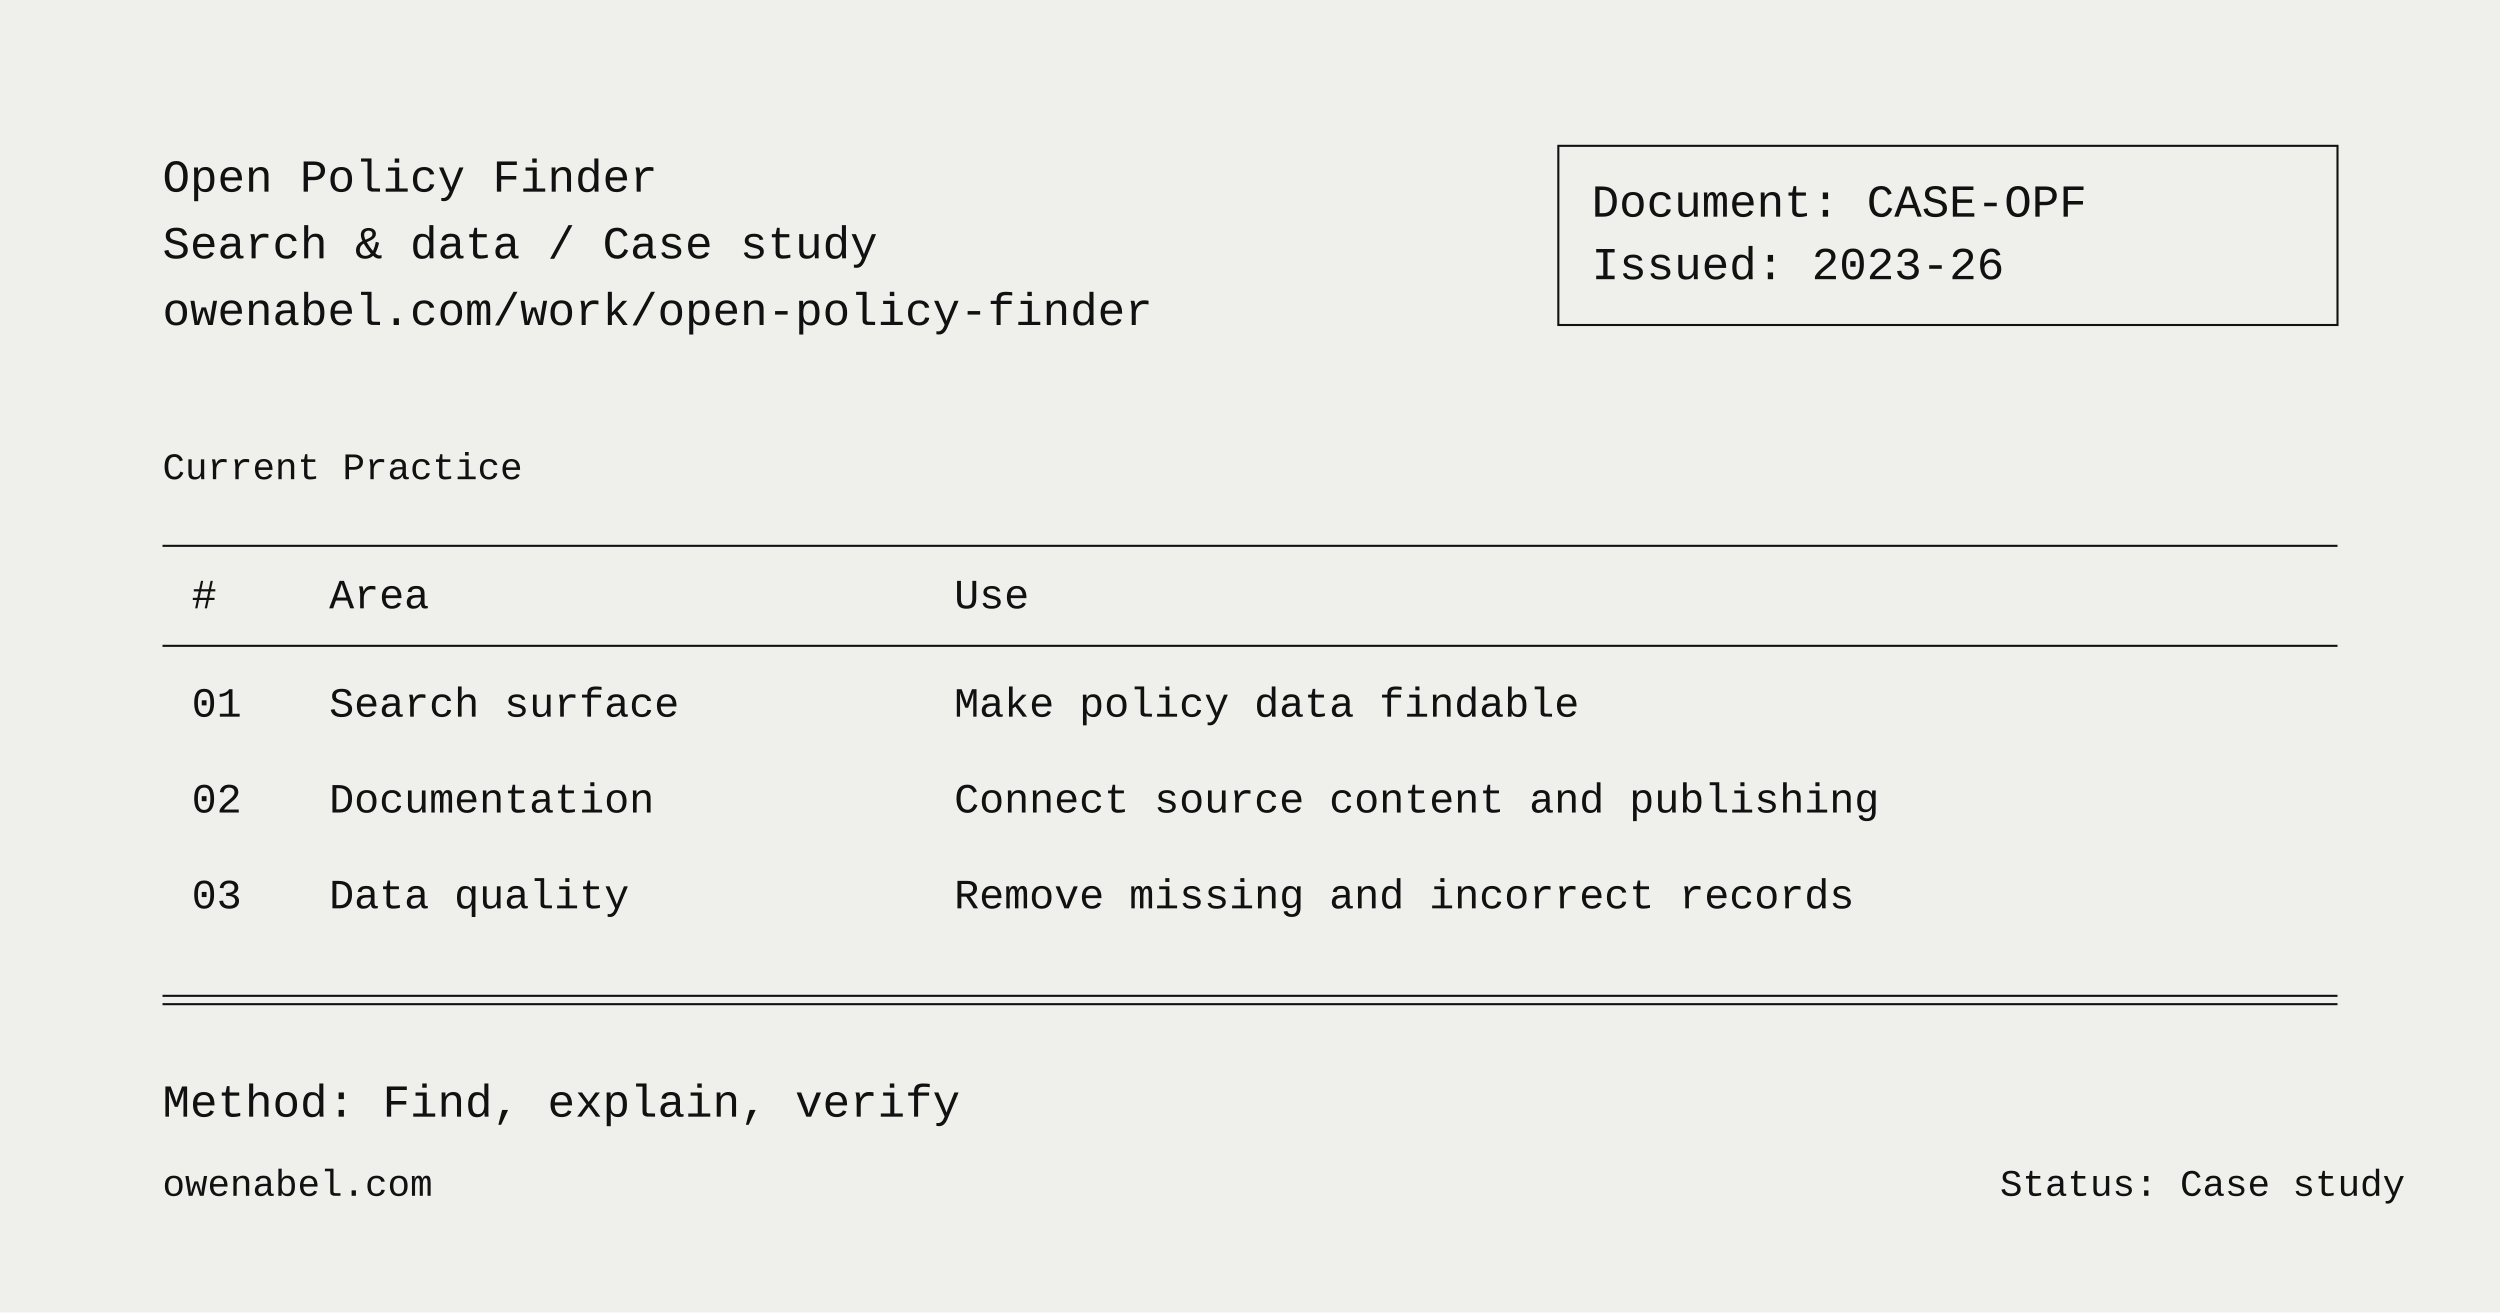
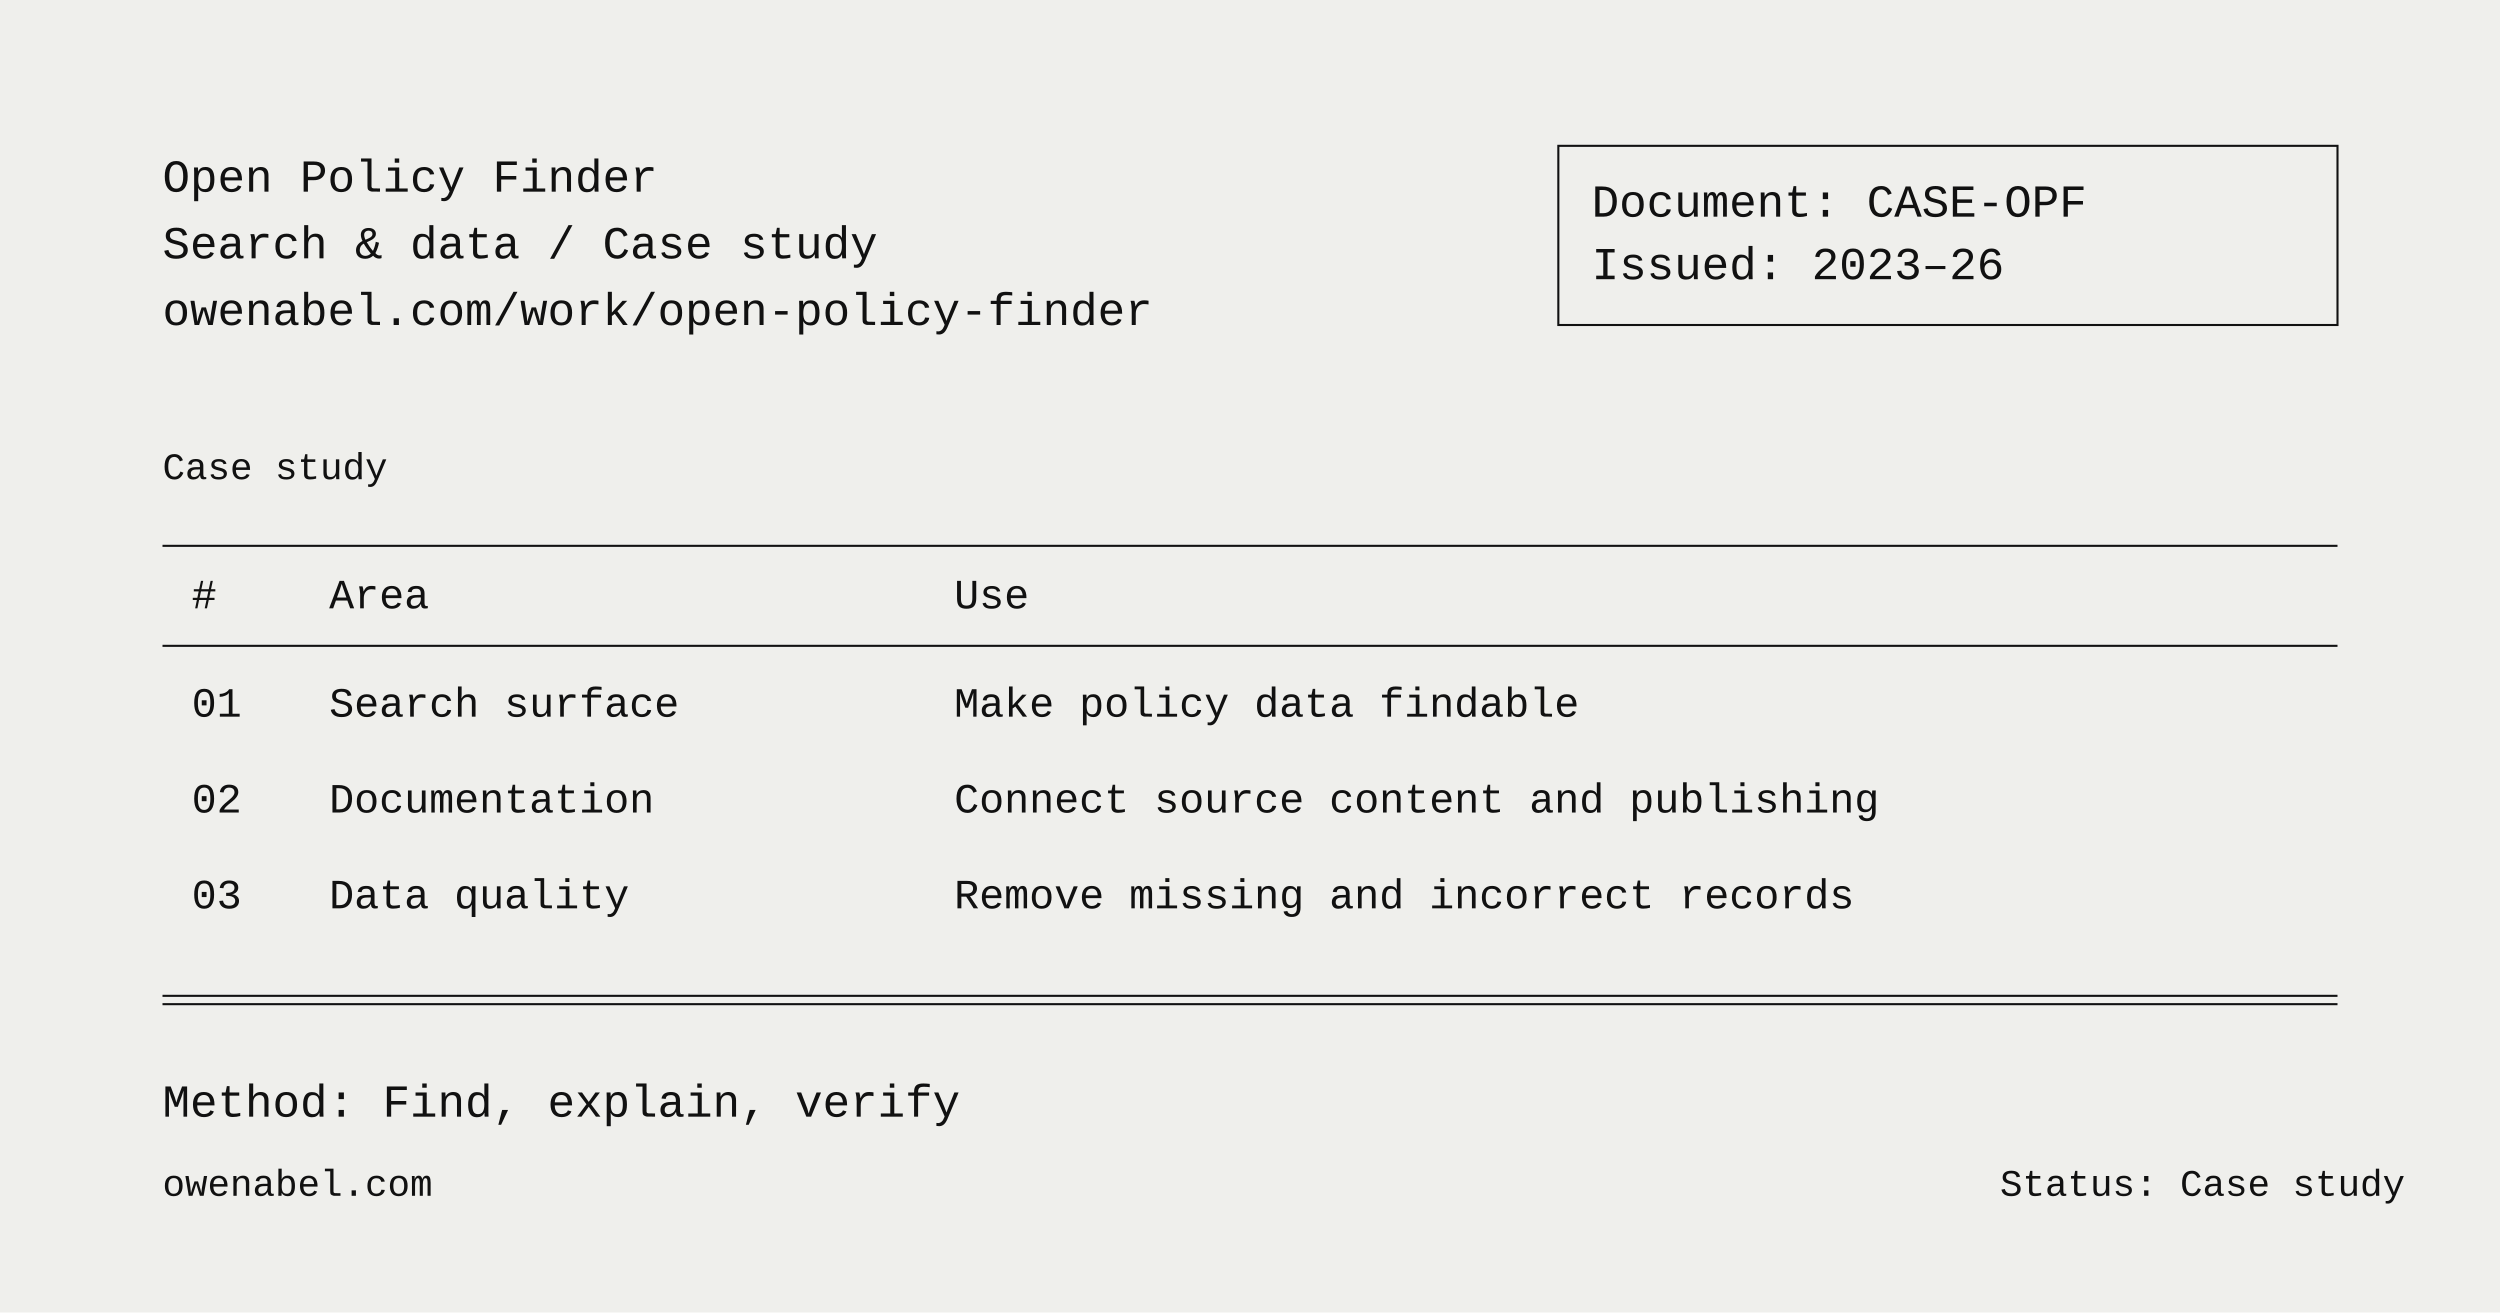
<svg xmlns="http://www.w3.org/2000/svg" width="1200" height="630" viewBox="0 0 1200 630">
  <rect width="1200" height="630" fill="#efefec" />
  <g fill="#111111" font-family="Courier New, Courier, monospace">
    <text x="78" y="92" font-size="22">Open Policy Finder</text>
    <text x="78" y="124" font-size="22">Search &amp; data / Case study</text>
    <text x="78" y="156" font-size="22">owenabel.com/work/open-policy-finder</text>
    <g font-size="22">
      <rect x="748" y="70" width="374" height="86" fill="none" stroke="#111111" stroke-width="1" />
      <text x="764" y="104">Document:      CASE-OPF</text>
-       <text x="764" y="134">Issued:        2023-26</text>
+       <text x="764" y="134">Issued:        2023–26</text>
    </g>
-     <text x="78" y="230" font-size="18">Current Practice</text>
+     <text x="78" y="230" font-size="18">Case study</text>
    <line x1="78" y1="262" x2="1122" y2="262" stroke="#111111" stroke-width="1" />
    <text x="92" y="292" font-size="20">#</text>
    <text x="158" y="292" font-size="20">Area</text>
    <text x="458" y="292" font-size="20">Use</text>
    <line x1="78" y1="310" x2="1122" y2="310" stroke="#111111" stroke-width="1" />
    <text x="92" y="344" font-size="20">01</text>
    <text x="158" y="344" font-size="20">Search surface</text>
    <text x="458" y="344" font-size="20">Make policy data findable</text>
    <text x="92" y="390" font-size="20">02</text>
    <text x="158" y="390" font-size="20">Documentation</text>
    <text x="458" y="390" font-size="20">Connect source content and publishing</text>
    <text x="92" y="436" font-size="20">03</text>
    <text x="158" y="436" font-size="20">Data quality</text>
    <text x="458" y="436" font-size="20">Remove missing and incorrect records</text>
    <line x1="78" y1="478" x2="1122" y2="478" stroke="#111111" stroke-width="1" />
    <line x1="78" y1="482" x2="1122" y2="482" stroke="#111111" stroke-width="1" />
    <text x="78" y="536" font-size="22">Method: Find, explain, verify</text>
    <text x="78" y="574" font-size="18">owenabel.com</text>
    <text x="960" y="574" font-size="18">Status: Case study</text>
  </g>
</svg>
